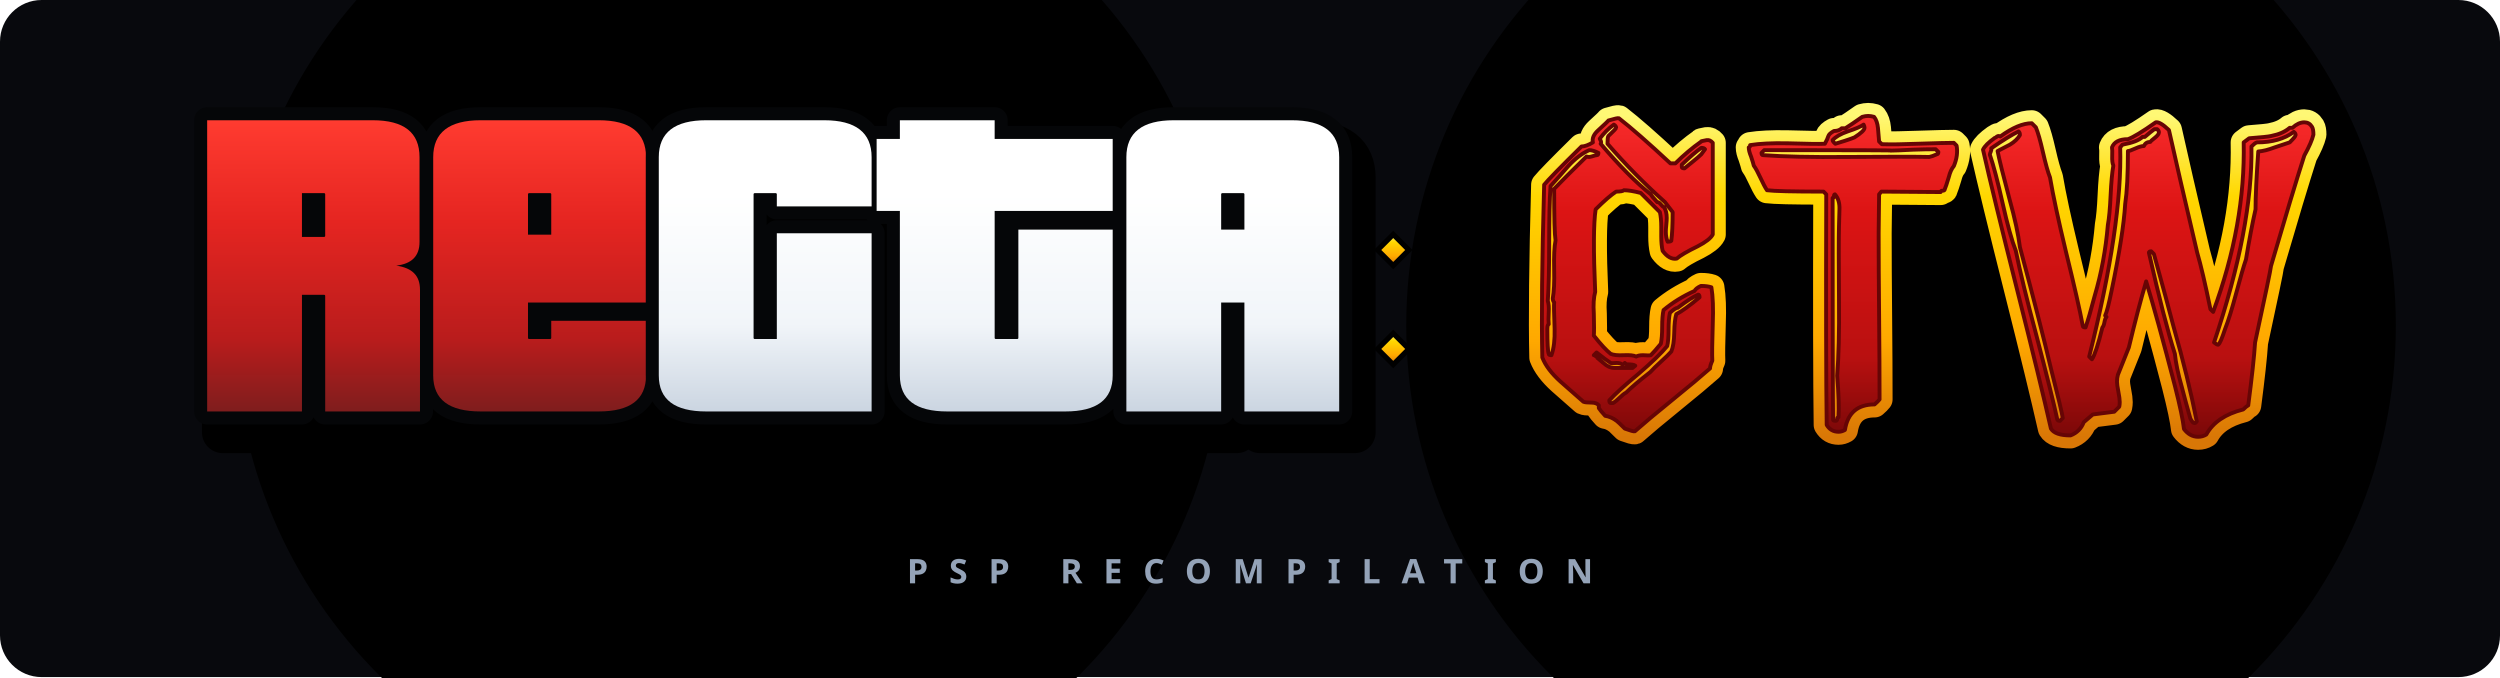
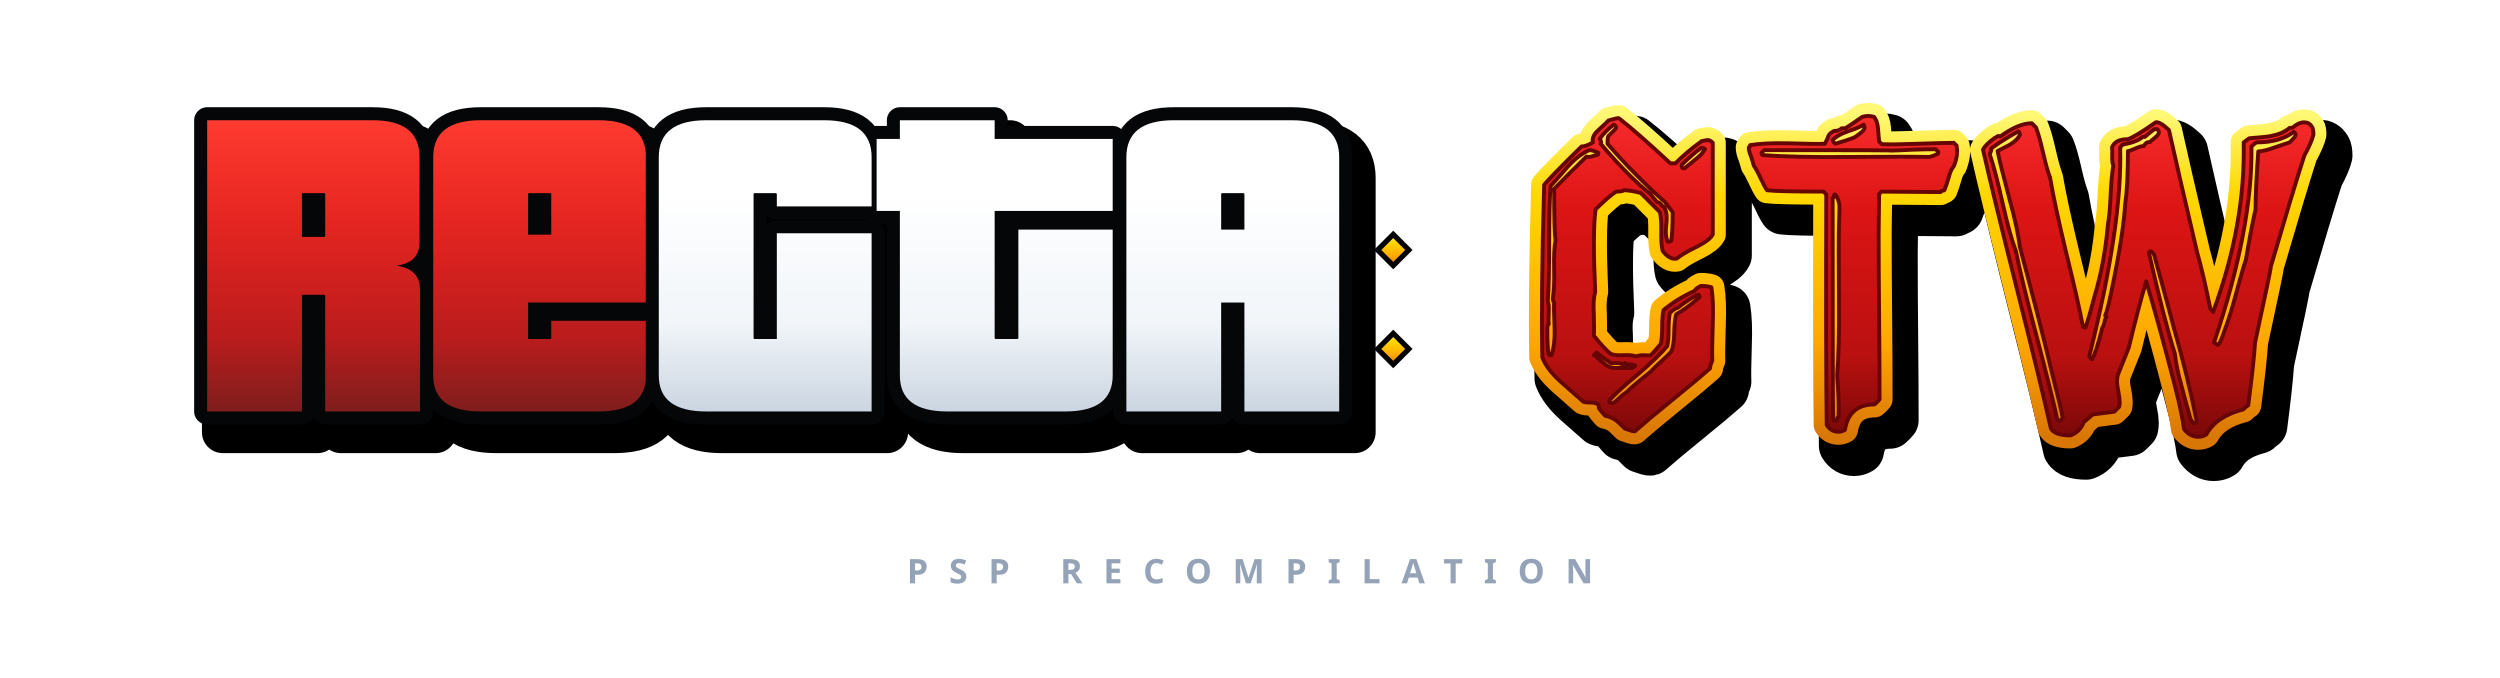
<svg xmlns="http://www.w3.org/2000/svg" viewBox="0 0 960 260" width="100%" height="100%" role="img">
-   <rect width="100%" height="100%" fill="#08090d" rx="16" />
-   <circle cx="280" cy="125" r="190" fill="radial-gradient(circle, rgba(229,37,33,0.12) 0%, transparent 70%)" />
-   <circle cx="730" cy="125" r="190" fill="radial-gradient(circle, rgba(255,200,0,0.08) 0%, transparent 70%)" />
  <defs>
    <linearGradient id="regRedGrad" x1="0%" y1="0%" x2="0%" y2="100%">
      <stop offset="0%" stop-color="#FF3B30" />
      <stop offset="35%" stop-color="#E52521" />
      <stop offset="75%" stop-color="#B91C1C" />
      <stop offset="100%" stop-color="#7F1D1D" />
    </linearGradient>
    <linearGradient id="gtaWhiteGrad" x1="0%" y1="0%" x2="0%" y2="100%">
      <stop offset="0%" stop-color="#FFFFFF" />
      <stop offset="25%" stop-color="#FFFFFF" />
      <stop offset="70%" stop-color="#F1F5F9" />
      <stop offset="100%" stop-color="#CBD5E1" />
    </linearGradient>
    <linearGradient id="ctwRedGrad" x1="0%" y1="0%" x2="0%" y2="100%">
      <stop offset="0%" stop-color="#F82B2B" />
      <stop offset="30%" stop-color="#DC1414" />
      <stop offset="75%" stop-color="#B91010" />
      <stop offset="100%" stop-color="#7A0808" />
    </linearGradient>
    <linearGradient id="ctwGoldGrad" x1="0%" y1="0%" x2="0%" y2="100%">
      <stop offset="0%" stop-color="#FFF875" />
      <stop offset="25%" stop-color="#FFD700" />
      <stop offset="70%" stop-color="#FFA800" />
      <stop offset="100%" stop-color="#D97706" />
    </linearGradient>
  </defs>
  <path d="M161.275 158.0V111.275C161.275 105.85 158.3 102.875 152.175 102.0C158.125 101.3 161.1 98.325 161.1 92.9V60.35C161.1 50.9 155.15 46.175 143.075 46.175H79.55V158.0H115.95V113.2H124.525C124.7 113.2 124.875 113.375 124.875 113.55V158.0ZM124.875 90.625C124.875 90.8 124.7 90.975 124.525 90.975H115.95V74.175H124.525C124.7 74.175 124.875 74.35 124.875 74.525ZM211.675 90.1H202.75V74.525C202.75 74.35 202.925 74.175 203.1 74.175H211.325C211.5 74.175 211.675 74.35 211.675 74.525ZM229.875 158.0C241.95 158.0 248.075 153.45 248.075 144.175V123.175H211.675V129.825C211.675 130.0 211.5 130.175 211.325 130.175H203.1C202.925 130.175 202.75 130.0 202.75 129.825V116.175H248.075V60.35C248.075 50.9 241.95 46.175 229.875 46.175H184.55C172.475 46.175 166.35 50.9 166.35 60.35V144.175C166.35 153.45 172.475 158.0 184.55 158.0ZM334.7 158.0V89.575H298.3V130.175H289.725C289.55 130.175 289.375 130.0 289.375 129.825V74.525C289.375 74.35 289.55 74.175 289.725 74.175H297.95C298.125 74.175 298.3 74.35 298.3 74.525V79.25H334.7V60.35C334.7 50.9 328.575 46.175 316.5 46.175H271.175C259.1 46.175 252.975 50.9 252.975 60.35V144.175C252.975 153.45 259.1 158.0 271.175 158.0ZM409.075 158.0C421.15 158.0 427.275 153.45 427.275 144.175V88.175H391.05V129.825C391.05 130.0 390.875 130.175 390.7 130.175H382.3C382.125 130.175 381.95 130.0 381.95 129.825V81.0H427.275V53.35H381.95V46.175H345.55V53.35H336.625V81.0H345.55V144.175C345.55 153.45 351.675 158.0 363.75 158.0ZM477.85 88.175H468.925V74.525C468.925 74.35 469.1 74.175 469.275 74.175H477.5C477.675 74.175 477.85 74.35 477.85 74.525ZM514.25 158.0V60.35C514.25 50.9 508.125 46.175 496.05 46.175H450.725C438.65 46.175 432.525 50.9 432.525 60.35V158.0H468.925V116.175H477.85V158.0Z" fill="#000000" stroke="#000000" stroke-width="16" stroke-linejoin="round" transform="translate(6 8)" />
  <path d="M161.275 158.0V111.275C161.275 105.85 158.3 102.875 152.175 102.0C158.125 101.3 161.1 98.325 161.1 92.9V60.35C161.1 50.9 155.15 46.175 143.075 46.175H79.55V158.0H115.95V113.2H124.525C124.7 113.2 124.875 113.375 124.875 113.55V158.0ZM124.875 90.625C124.875 90.8 124.7 90.975 124.525 90.975H115.95V74.175H124.525C124.7 74.175 124.875 74.35 124.875 74.525ZM211.675 90.1H202.75V74.525C202.75 74.35 202.925 74.175 203.1 74.175H211.325C211.5 74.175 211.675 74.35 211.675 74.525ZM229.875 158.0C241.95 158.0 248.075 153.45 248.075 144.175V123.175H211.675V129.825C211.675 130.0 211.5 130.175 211.325 130.175H203.1C202.925 130.175 202.75 130.0 202.75 129.825V116.175H248.075V60.35C248.075 50.9 241.95 46.175 229.875 46.175H184.55C172.475 46.175 166.35 50.9 166.35 60.35V144.175C166.35 153.45 172.475 158.0 184.55 158.0Z" fill="url(#regRedGrad)" stroke="#050608" stroke-width="10" stroke-linejoin="round" paint-order="stroke fill" />
  <path d="M334.7 158.0V89.575H298.3V130.175H289.725C289.55 130.175 289.375 130.0 289.375 129.825V74.525C289.375 74.35 289.55 74.175 289.725 74.175H297.95C298.125 74.175 298.3 74.35 298.3 74.525V79.25H334.7V60.35C334.7 50.9 328.575 46.175 316.5 46.175H271.175C259.1 46.175 252.975 50.9 252.975 60.35V144.175C252.975 153.45 259.1 158.0 271.175 158.0ZM409.075 158.0C421.15 158.0 427.275 153.45 427.275 144.175V88.175H391.05V129.825C391.05 130.0 390.875 130.175 390.7 130.175H382.3C382.125 130.175 381.95 130.0 381.95 129.825V81.0H427.275V53.35H381.95V46.175H345.55V53.35H336.625V81.0H345.55V144.175C345.55 153.45 351.675 158.0 363.75 158.0ZM477.85 88.175H468.925V74.525C468.925 74.35 469.1 74.175 469.275 74.175H477.5C477.675 74.175 477.85 74.35 477.85 74.525ZM514.25 158.0V60.35C514.25 50.9 508.125 46.175 496.05 46.175H450.725C438.65 46.175 432.525 50.9 432.525 60.35V158.0H468.925V116.175H477.85V158.0Z" fill="url(#gtaWhiteGrad)" stroke="#050608" stroke-width="10" stroke-linejoin="round" paint-order="stroke fill" />
  <g transform="translate(535, 118)">
    <polygon points="0,-16 6,-22 0,-28 -6,-22" fill="url(#ctwGoldGrad)" stroke="#000000" stroke-width="2" />
    <polygon points="0,22 6,16 0,10 -6,16" fill="url(#ctwGoldGrad)" stroke="#000000" stroke-width="2" />
  </g>
  <path d="M657.7 54.85V90.025Q656.65 92.125 651.925 94.575Q645.8 97.55 643.875 99.3Q641.075 99.825 638.45 96.325Q637.925 94.05 637.925 90.725V87.225Q637.925 83.725 637.4 81.45L630.05 74.1Q626.025 73.05 623.575 73.05Q623.05 73.575 620.6 73.575Q617.625 75.5 612.725 80.4Q611.5 88.45 612.55 112.075Q611.675 115.225 612.025 120.475Q612.2 127.125 612.025 128.875Q616.05 133.95 618.5 135.875Q620.075 136.575 623.487 136.4Q626.9 136.225 628.3 136.925Q629.175 136.4 630.925 136.4Q633.2 136.575 633.9 136.4Q635.3 135.0 637.75 132.025Q638.275 129.75 638.275 125.55Q638.275 121.35 638.8 119.075Q644.05 114.7 650.7 111.725Q651.225 110.675 653.15 109.8Q655.6 109.8 657.175 110.325Q658.05 115.575 657.7 124.325Q657.35 135.35 657.525 138.5Q656.65 140.425 656.65 141.475Q651.925 145.675 642.212 153.55Q632.5 161.425 627.775 165.625Q627.25 165.8 623.925 164.575Q621.3 161.95 620.775 161.6Q618.675 160.025 616.4 159.675Q614.475 157.575 613.95 156.7V155.65Q613.075 154.6 611.15 154.6Q608.7 154.6 608.0 154.25Q603.625 150.4 599.25 146.55Q594.0 141.825 592.25 137.275Q591.725 115.225 592.95 70.95Q595.05 68.325 607.3 56.25Q609.05 56.25 611.675 54.675Q611.15 52.4 613.6 50.125Q617.45 46.625 617.625 46.275Q621.125 45.225 621.65 45.4Q628.65 50.825 641.425 62.725H643.35Q648.075 58.0 653.325 54.325Q652.625 54.325 655.425 53.8Q656.65 53.625 657.7 54.85ZM751.325 55.9Q752.025 59.575 750.275 63.775Q749.05 65.175 748.35 67.975Q747.3 71.475 746.775 72.7Q746.775 73.225 745.987 73.225Q745.2 73.225 745.2 73.75L722.45 73.575L721.575 74.625L721.4 89.5Q721.4 102.8 721.575 121.35Q721.75 139.9 721.75 153.375Q721.225 154.075 719.825 155.3Q710.025 155.3 708.45 165.1Q707.225 165.8 706.0 165.8Q703.025 165.8 701.45 163.175Q701.1 138.325 701.275 74.625L700.225 73.575Q682.55 73.575 678.525 73.05Q677.475 71.475 675.987 68.238Q674.5 65.0 673.45 63.6Q673.275 62.725 672.4 60.1Q671.525 58.0 671.525 56.6Q672.05 56.6 672.05 55.725Q677.475 54.85 686.4 55.025Q697.6 55.375 700.75 55.2Q701.8 53.275 702.062 52.313Q702.325 51.35 704.25 50.3Q706.175 50.3 707.225 49.25H708.625Q710.9 47.85 715.1 44.875Q716.325 44.525 717.375 44.525Q718.425 44.525 719.65 44.875Q720.875 46.45 721.138 49.163Q721.4 51.875 721.575 54.325L722.625 55.375Q727.875 55.55 736.45 55.2Q746.95 54.85 750.275 54.85ZM888.35 51.7Q887.65 54.675 884.85 59.75Q880.3 73.925 872.075 102.1Q871.9 104.025 865.95 131.5Q865.425 139.55 863.325 155.65Q862.625 156.0 861.4 157.225Q851.075 159.85 847.225 166.85Q845.825 167.725 844.075 167.725Q840.925 167.725 838.65 164.75Q838.125 159.85 835.15 148.125Q828.325 121.875 824.125 108.05Q820.975 118.725 817.475 133.425Q816.075 136.925 813.275 143.925Q812.925 145.15 812.925 146.55Q812.925 147.775 813.45 150.4Q813.975 153.025 813.975 154.425Q813.975 155.3 813.8 156.175L811.875 158.1Q809.075 158.45 803.65 159.15Q802.425 160.2 800.15 162.125Q798.75 165.8 795.075 167.2Q789.125 167.2 787.55 164.575Q783.525 146.725 774.513 111.025Q765.5 75.325 761.475 57.475Q762.35 55.55 766.025 52.925Q766.2 52.925 766.9 52.4Q767.425 52.05 768.125 52.4Q775.125 47.325 780.2 47.325L781.775 48.9Q783.0 51.875 784.487 58.438Q785.975 65.0 787.2 68.15Q788.95 78.475 793.325 96.675Q798.225 116.625 799.8 125.2Q799.8 125.725 800.85 125.725Q802.25 121.7 804.35 113.65Q808.2 100.7 809.425 86.35Q810.125 82.675 810.475 75.062Q810.825 67.45 811.525 63.6Q811.0 62.375 811.087 59.925Q811.175 57.475 811.0 56.6Q812.225 53.45 817.125 53.45Q820.1 52.4 827.8 46.975Q829.375 46.625 832.875 49.95Q836.375 65.7 843.725 97.025Q845.825 104.2 848.8 118.725L849.85 119.775Q862.275 86.175 861.575 54.675Q862.275 54.15 863.675 53.1Q870.675 52.575 872.075 52.225Q876.625 51.35 879.25 49.075H880.3Q882.575 46.975 884.85 46.975Q886.775 46.975 887.825 48.725Q888.35 49.6 888.35 51.7Z" fill="#000000" stroke="#000000" stroke-width="18" stroke-linejoin="round" transform="translate(6 8)" />
  <path d="M657.7 54.85V90.025Q656.65 92.125 651.925 94.575Q645.8 97.55 643.875 99.3Q641.075 99.825 638.45 96.325Q637.925 94.05 637.925 90.725V87.225Q637.925 83.725 637.4 81.45L630.05 74.1Q626.025 73.05 623.575 73.05Q623.05 73.575 620.6 73.575Q617.625 75.5 612.725 80.4Q611.5 88.45 612.55 112.075Q611.675 115.225 612.025 120.475Q612.2 127.125 612.025 128.875Q616.05 133.95 618.5 135.875Q620.075 136.575 623.487 136.4Q626.9 136.225 628.3 136.925Q629.175 136.4 630.925 136.4Q633.2 136.575 633.9 136.4Q635.3 135.0 637.75 132.025Q638.275 129.75 638.275 125.55Q638.275 121.35 638.8 119.075Q644.05 114.7 650.7 111.725Q651.225 110.675 653.15 109.8Q655.6 109.8 657.175 110.325Q658.05 115.575 657.7 124.325Q657.35 135.35 657.525 138.5Q656.65 140.425 656.65 141.475Q651.925 145.675 642.212 153.55Q632.5 161.425 627.775 165.625Q627.25 165.8 623.925 164.575Q621.3 161.95 620.775 161.6Q618.675 160.025 616.4 159.675Q614.475 157.575 613.95 156.7V155.65Q613.075 154.6 611.15 154.6Q608.7 154.6 608.0 154.25Q603.625 150.4 599.25 146.55Q594.0 141.825 592.25 137.275Q591.725 115.225 592.95 70.95Q595.05 68.325 607.3 56.25Q609.05 56.25 611.675 54.675Q611.15 52.4 613.6 50.125Q617.45 46.625 617.625 46.275Q621.125 45.225 621.65 45.4Q628.65 50.825 641.425 62.725H643.35Q648.075 58.0 653.325 54.325Q652.625 54.325 655.425 53.8Q656.65 53.625 657.7 54.85ZM751.325 55.9Q752.025 59.575 750.275 63.775Q749.05 65.175 748.35 67.975Q747.3 71.475 746.775 72.7Q746.775 73.225 745.987 73.225Q745.2 73.225 745.2 73.75L722.45 73.575L721.575 74.625L721.4 89.5Q721.4 102.8 721.575 121.35Q721.75 139.9 721.75 153.375Q721.225 154.075 719.825 155.3Q710.025 155.3 708.45 165.1Q707.225 165.8 706.0 165.8Q703.025 165.8 701.45 163.175Q701.1 138.325 701.275 74.625L700.225 73.575Q682.55 73.575 678.525 73.05Q677.475 71.475 675.987 68.238Q674.5 65.0 673.45 63.6Q673.275 62.725 672.4 60.1Q671.525 58.0 671.525 56.6Q672.05 56.6 672.05 55.725Q677.475 54.85 686.4 55.025Q697.6 55.375 700.75 55.2Q701.8 53.275 702.062 52.313Q702.325 51.35 704.25 50.3Q706.175 50.3 707.225 49.25H708.625Q710.9 47.85 715.1 44.875Q716.325 44.525 717.375 44.525Q718.425 44.525 719.65 44.875Q720.875 46.45 721.138 49.163Q721.4 51.875 721.575 54.325L722.625 55.375Q727.875 55.55 736.45 55.2Q746.95 54.85 750.275 54.85ZM888.35 51.7Q887.65 54.675 884.85 59.75Q880.3 73.925 872.075 102.1Q871.9 104.025 865.95 131.5Q865.425 139.55 863.325 155.65Q862.625 156.0 861.4 157.225Q851.075 159.85 847.225 166.85Q845.825 167.725 844.075 167.725Q840.925 167.725 838.65 164.75Q838.125 159.85 835.15 148.125Q828.325 121.875 824.125 108.05Q820.975 118.725 817.475 133.425Q816.075 136.925 813.275 143.925Q812.925 145.15 812.925 146.55Q812.925 147.775 813.45 150.4Q813.975 153.025 813.975 154.425Q813.975 155.3 813.8 156.175L811.875 158.1Q809.075 158.45 803.65 159.15Q802.425 160.2 800.15 162.125Q798.75 165.8 795.075 167.2Q789.125 167.2 787.55 164.575Q783.525 146.725 774.513 111.025Q765.5 75.325 761.475 57.475Q762.35 55.55 766.025 52.925Q766.2 52.925 766.9 52.4Q767.425 52.05 768.125 52.4Q775.125 47.325 780.2 47.325L781.775 48.9Q783.0 51.875 784.487 58.438Q785.975 65.0 787.2 68.15Q788.95 78.475 793.325 96.675Q798.225 116.625 799.8 125.2Q799.8 125.725 800.85 125.725Q802.25 121.7 804.35 113.65Q808.2 100.7 809.425 86.35Q810.125 82.675 810.475 75.062Q810.825 67.45 811.525 63.6Q811.0 62.375 811.087 59.925Q811.175 57.475 811.0 56.6Q812.225 53.45 817.125 53.45Q820.1 52.4 827.8 46.975Q829.375 46.625 832.875 49.95Q836.375 65.7 843.725 97.025Q845.825 104.2 848.8 118.725L849.85 119.775Q862.275 86.175 861.575 54.675Q862.275 54.15 863.675 53.1Q870.675 52.575 872.075 52.225Q876.625 51.35 879.25 49.075H880.3Q882.575 46.975 884.85 46.975Q886.775 46.975 887.825 48.725Q888.35 49.6 888.35 51.7Z" fill="url(#ctwGoldGrad)" stroke="url(#ctwGoldGrad)" stroke-width="10" stroke-linejoin="round" />
  <path d="M657.7 54.85V90.025Q656.65 92.125 651.925 94.575Q645.8 97.55 643.875 99.3Q641.075 99.825 638.45 96.325Q637.925 94.05 637.925 90.725V87.225Q637.925 83.725 637.4 81.45L630.05 74.1Q626.025 73.05 623.575 73.05Q623.05 73.575 620.6 73.575Q617.625 75.5 612.725 80.4Q611.5 88.45 612.55 112.075Q611.675 115.225 612.025 120.475Q612.2 127.125 612.025 128.875Q616.05 133.95 618.5 135.875Q620.075 136.575 623.487 136.4Q626.9 136.225 628.3 136.925Q629.175 136.4 630.925 136.4Q633.2 136.575 633.9 136.4Q635.3 135.0 637.75 132.025Q638.275 129.75 638.275 125.55Q638.275 121.35 638.8 119.075Q644.05 114.7 650.7 111.725Q651.225 110.675 653.15 109.8Q655.6 109.8 657.175 110.325Q658.05 115.575 657.7 124.325Q657.35 135.35 657.525 138.5Q656.65 140.425 656.65 141.475Q651.925 145.675 642.212 153.55Q632.5 161.425 627.775 165.625Q627.25 165.8 623.925 164.575Q621.3 161.95 620.775 161.6Q618.675 160.025 616.4 159.675Q614.475 157.575 613.95 156.7V155.65Q613.075 154.6 611.15 154.6Q608.7 154.6 608.0 154.25Q603.625 150.4 599.25 146.55Q594.0 141.825 592.25 137.275Q591.725 115.225 592.95 70.95Q595.05 68.325 607.3 56.25Q609.05 56.25 611.675 54.675Q611.15 52.4 613.6 50.125Q617.45 46.625 617.625 46.275Q621.125 45.225 621.65 45.4Q628.65 50.825 641.425 62.725H643.35Q648.075 58.0 653.325 54.325Q652.625 54.325 655.425 53.8Q656.65 53.625 657.7 54.85ZM654.725 57.3Q654.375 56.775 653.325 56.775Q650.525 58.7 645.8 63.25V64.125Q645.8 64.65 646.85 64.65Q647.9 63.775 650.087 62.025Q652.275 60.275 653.325 59.225Q653.85 58.525 654.725 57.3ZM642.3 81.45Q641.425 80.225 639.325 77.6Q627.6 67.1 617.275 55.2Q617.275 52.75 617.625 52.225Q620.6 49.425 620.6 49.075Q620.6 48.375 619.725 47.85Q616.575 50.125 614.3 53.275Q614.3 53.275 614.65 53.975Q615.0 54.675 614.65 55.2Q625.5 67.975 633.9 74.625Q634.25 75.325 636.35 77.6Q637.05 77.6 637.75 78.475Q638.45 79.35 638.975 79.525Q640.025 81.1 640.025 83.725Q640.025 84.6 639.85 86.35Q639.675 88.1 639.675 88.975Q639.675 91.25 640.375 92.825Q641.425 92.825 641.775 92.475Q642.3 88.8 642.3 81.45ZM613.775 58.7Q611.675 57.65 610.275 57.65Q606.25 59.4 602.225 63.775Q598.9 67.625 595.4 71.475Q594.875 79.0 594.875 93.525Q594.875 108.05 594.35 115.575Q594.875 117.15 594.7 119.95Q594.525 123.275 594.7 124.5Q594.175 124.675 594.175 126.425Q594.175 134.475 594.7 135.875Q594.7 136.4 595.75 136.4Q597.15 132.55 596.975 126.25Q596.625 117.15 596.8 116.1Q596.275 115.575 596.275 114.525Q596.975 110.85 596.8 103.412Q596.625 95.975 597.325 92.3Q596.8 89.15 596.8 72.525Q600.825 68.325 609.225 60.1Q610.1 60.45 611.15 60.1Q612.725 59.575 613.25 59.575Q613.775 59.575 613.775 58.7ZM652.625 114.175Q652.625 113.125 652.1 113.125Q649.3 114.35 644.225 118.2Q643.35 118.2 641.25 120.125Q640.725 122.4 640.725 126.6Q640.725 130.8 640.2 132.9Q636.875 136.925 629.35 143.4Q621.125 150.225 617.975 153.725Q617.975 154.775 618.5 154.775H619.375Q620.425 154.25 621.912 152.762Q623.4 151.275 624.45 150.75Q627.425 147.775 633.725 142.875Q635.125 141.3 637.837 138.85Q640.55 136.4 641.775 135.0Q642.825 132.55 642.913 127.738Q643.0 122.925 643.7 120.65Q647.025 118.9 652.625 114.175ZM627.95 140.425Q627.425 139.9 624.45 139.9L623.925 139.375Q623.925 139.9 622.875 139.9Q622.175 139.375 620.775 139.375Q619.025 139.55 618.5 139.375Q616.575 138.15 613.075 135.35L612.025 136.4Q612.2 136.4 615.7 139.375Q617.8 141.3 619.9 141.3Q620.075 141.3 626.9 141.3ZM751.325 55.9Q752.025 59.575 750.275 63.775Q749.05 65.175 748.35 67.975Q747.3 71.475 746.775 72.7Q746.775 73.225 745.987 73.225Q745.2 73.225 745.2 73.75L722.45 73.575L721.575 74.625L721.4 89.5Q721.4 102.8 721.575 121.35Q721.75 139.9 721.75 153.375Q721.225 154.075 719.825 155.3Q710.025 155.3 708.45 165.1Q707.225 165.8 706.0 165.8Q703.025 165.8 701.45 163.175Q701.1 138.325 701.275 74.625L700.225 73.575Q682.55 73.575 678.525 73.05Q677.475 71.475 675.987 68.238Q674.5 65.0 673.45 63.6Q673.275 62.725 672.4 60.1Q671.525 58.0 671.525 56.6Q672.05 56.6 672.05 55.725Q677.475 54.85 686.4 55.025Q697.6 55.375 700.75 55.2Q701.8 53.275 702.062 52.313Q702.325 51.35 704.25 50.3Q706.175 50.3 707.225 49.25H708.625Q710.9 47.85 715.1 44.875Q716.325 44.525 717.375 44.525Q718.425 44.525 719.65 44.875Q720.875 46.45 721.138 49.163Q721.4 51.875 721.575 54.325L722.625 55.375Q727.875 55.55 736.45 55.2Q746.95 54.85 750.275 54.85ZM715.625 47.85Q714.225 48.9 709.5 50.475Q705.475 51.875 703.725 53.8Q703.725 54.325 704.775 55.2Q706.0 54.85 708.45 54.063Q710.9 53.275 712.125 52.75Q715.975 50.3 715.975 49.075Q715.975 48.55 715.625 47.85ZM744.325 58.35 743.275 57.3Q739.6 57.3 734.7 57.475Q727.875 57.825 725.95 57.825Q729.975 57.65 677.475 57.65L676.425 58.7Q676.425 59.575 676.95 59.575Q689.2 60.45 708.975 60.275Q733.65 60.1 740.825 60.275Q741.875 60.1 743.8 59.225Q744.325 59.225 744.325 58.35ZM706.175 86.875Q706.175 86.875 706.35 80.575Q706.525 76.725 704.6 74.625Q704.25 74.625 704.25 75.325Q704.25 76.025 703.725 76.025Q703.725 152.15 703.9 161.25Q703.9 161.6 704.95 161.6Q705.475 161.6 705.475 160.9Q705.475 160.2 706.0 160.2Q706.35 154.95 705.475 144.275Q706.35 133.425 706.175 115.575Q706.0 93.35 706.175 86.875ZM888.35 51.7Q887.65 54.675 884.85 59.75Q880.3 73.925 872.075 102.1Q871.9 104.025 865.95 131.5Q865.425 139.55 863.325 155.65Q862.625 156.0 861.4 157.225Q851.075 159.85 847.225 166.85Q845.825 167.725 844.075 167.725Q840.925 167.725 838.65 164.75Q838.125 159.85 835.15 148.125Q828.325 121.875 824.125 108.05Q820.975 118.725 817.475 133.425Q816.075 136.925 813.275 143.925Q812.925 145.15 812.925 146.55Q812.925 147.775 813.45 150.4Q813.975 153.025 813.975 154.425Q813.975 155.3 813.8 156.175L811.875 158.1Q809.075 158.45 803.65 159.15Q802.425 160.2 800.15 162.125Q798.75 165.8 795.075 167.2Q789.125 167.2 787.55 164.575Q783.525 146.725 774.513 111.025Q765.5 75.325 761.475 57.475Q762.35 55.55 766.025 52.925Q766.2 52.925 766.9 52.4Q767.425 52.05 768.125 52.4Q775.125 47.325 780.2 47.325L781.775 48.9Q783.0 51.875 784.487 58.438Q785.975 65.0 787.2 68.15Q788.95 78.475 793.325 96.675Q798.225 116.625 799.8 125.2Q799.8 125.725 800.85 125.725Q802.25 121.7 804.35 113.65Q808.2 100.7 809.425 86.35Q810.125 82.675 810.475 75.062Q810.825 67.45 811.525 63.6Q811.0 62.375 811.087 59.925Q811.175 57.475 811.0 56.6Q812.225 53.45 817.125 53.45Q820.1 52.4 827.8 46.975Q829.375 46.625 832.875 49.95Q836.375 65.7 843.725 97.025Q845.825 104.2 848.8 118.725L849.85 119.775Q862.275 86.175 861.575 54.675Q862.275 54.15 863.675 53.1Q870.675 52.575 872.075 52.225Q876.625 51.35 879.25 49.075H880.3Q882.575 46.975 884.85 46.975Q886.775 46.975 887.825 48.725Q888.35 49.6 888.35 51.7ZM880.825 50.65Q875.4 54.675 866.65 54.675Q865.95 54.85 864.55 56.25Q865.075 87.225 850.2 131.5Q851.25 132.375 851.775 132.375Q852.65 131.85 854.4 126.425Q856.325 121.525 858.6 112.95Q861.225 103.15 862.45 99.65Q864.375 88.1 866.125 80.4Q866.125 73.05 867.175 58.175Q869.8 58.0 873.475 56.6Q878.025 55.025 879.25 54.675Q881.525 52.4 881.525 51.875Q881.525 51.175 880.825 50.65ZM828.325 49.6H827.275Q826.05 50.475 823.6 52.575H822.725Q820.8 54.5 815.025 55.55L814.15 56.6Q815.025 86.0 802.25 136.925L803.3 137.975Q804.875 135.7 807.325 125.725Q807.85 125.2 808.112 123.713Q808.375 122.225 808.9 121.7L808.375 121.175Q809.25 119.425 810.825 111.725Q815.375 90.025 816.075 78.3Q817.125 71.475 817.125 58.0Q817.825 58.0 819.925 57.038Q822.025 56.075 823.25 56.075Q823.95 54.5 825.7 54.5Q825.875 54.15 827.45 52.925Q829.025 51.7 829.025 50.825Q829.025 50.125 828.325 49.6ZM843.55 161.775Q840.225 144.975 834.625 125.375Q832.175 115.925 827.1 97.55L826.05 96.5Q825.175 96.5 825.175 97.025Q831.125 123.275 835.15 135.875Q835.675 141.125 837.775 148.475Q839.35 154.6 841.1 160.725Q841.975 162.475 842.675 162.475Q843.2 162.475 843.55 161.775ZM792.1 160.55Q791.75 157.925 787.55 141.475Q783.875 125.725 775.65 94.925Q774.775 87.75 771.625 76.375Q767.95 62.55 767.075 58.0Q770.75 56.075 771.8 55.55Q774.425 53.975 775.65 51.875Q775.65 50.825 775.125 50.475Q771.45 52.225 764.625 56.95Q764.8 57.475 764.45 58.263Q764.1 59.05 764.1 59.4Q766.2 65.525 769.0 78.037Q771.8 90.55 774.075 96.325Q776.525 108.4 781.95 128.7Q788.075 152.15 790.0 161.075Q790.0 161.6 791.05 161.6Z" fill="url(#ctwRedGrad)" stroke="#660505" stroke-width="1.5" stroke-linejoin="round" />
  <text x="480" y="224" text-anchor="middle" fill="#94a3b8" font-family="'Segoe UI',-apple-system,sans-serif" font-size="13" font-weight="700" letter-spacing="8">PSP RECOMPILATION</text>
</svg>
